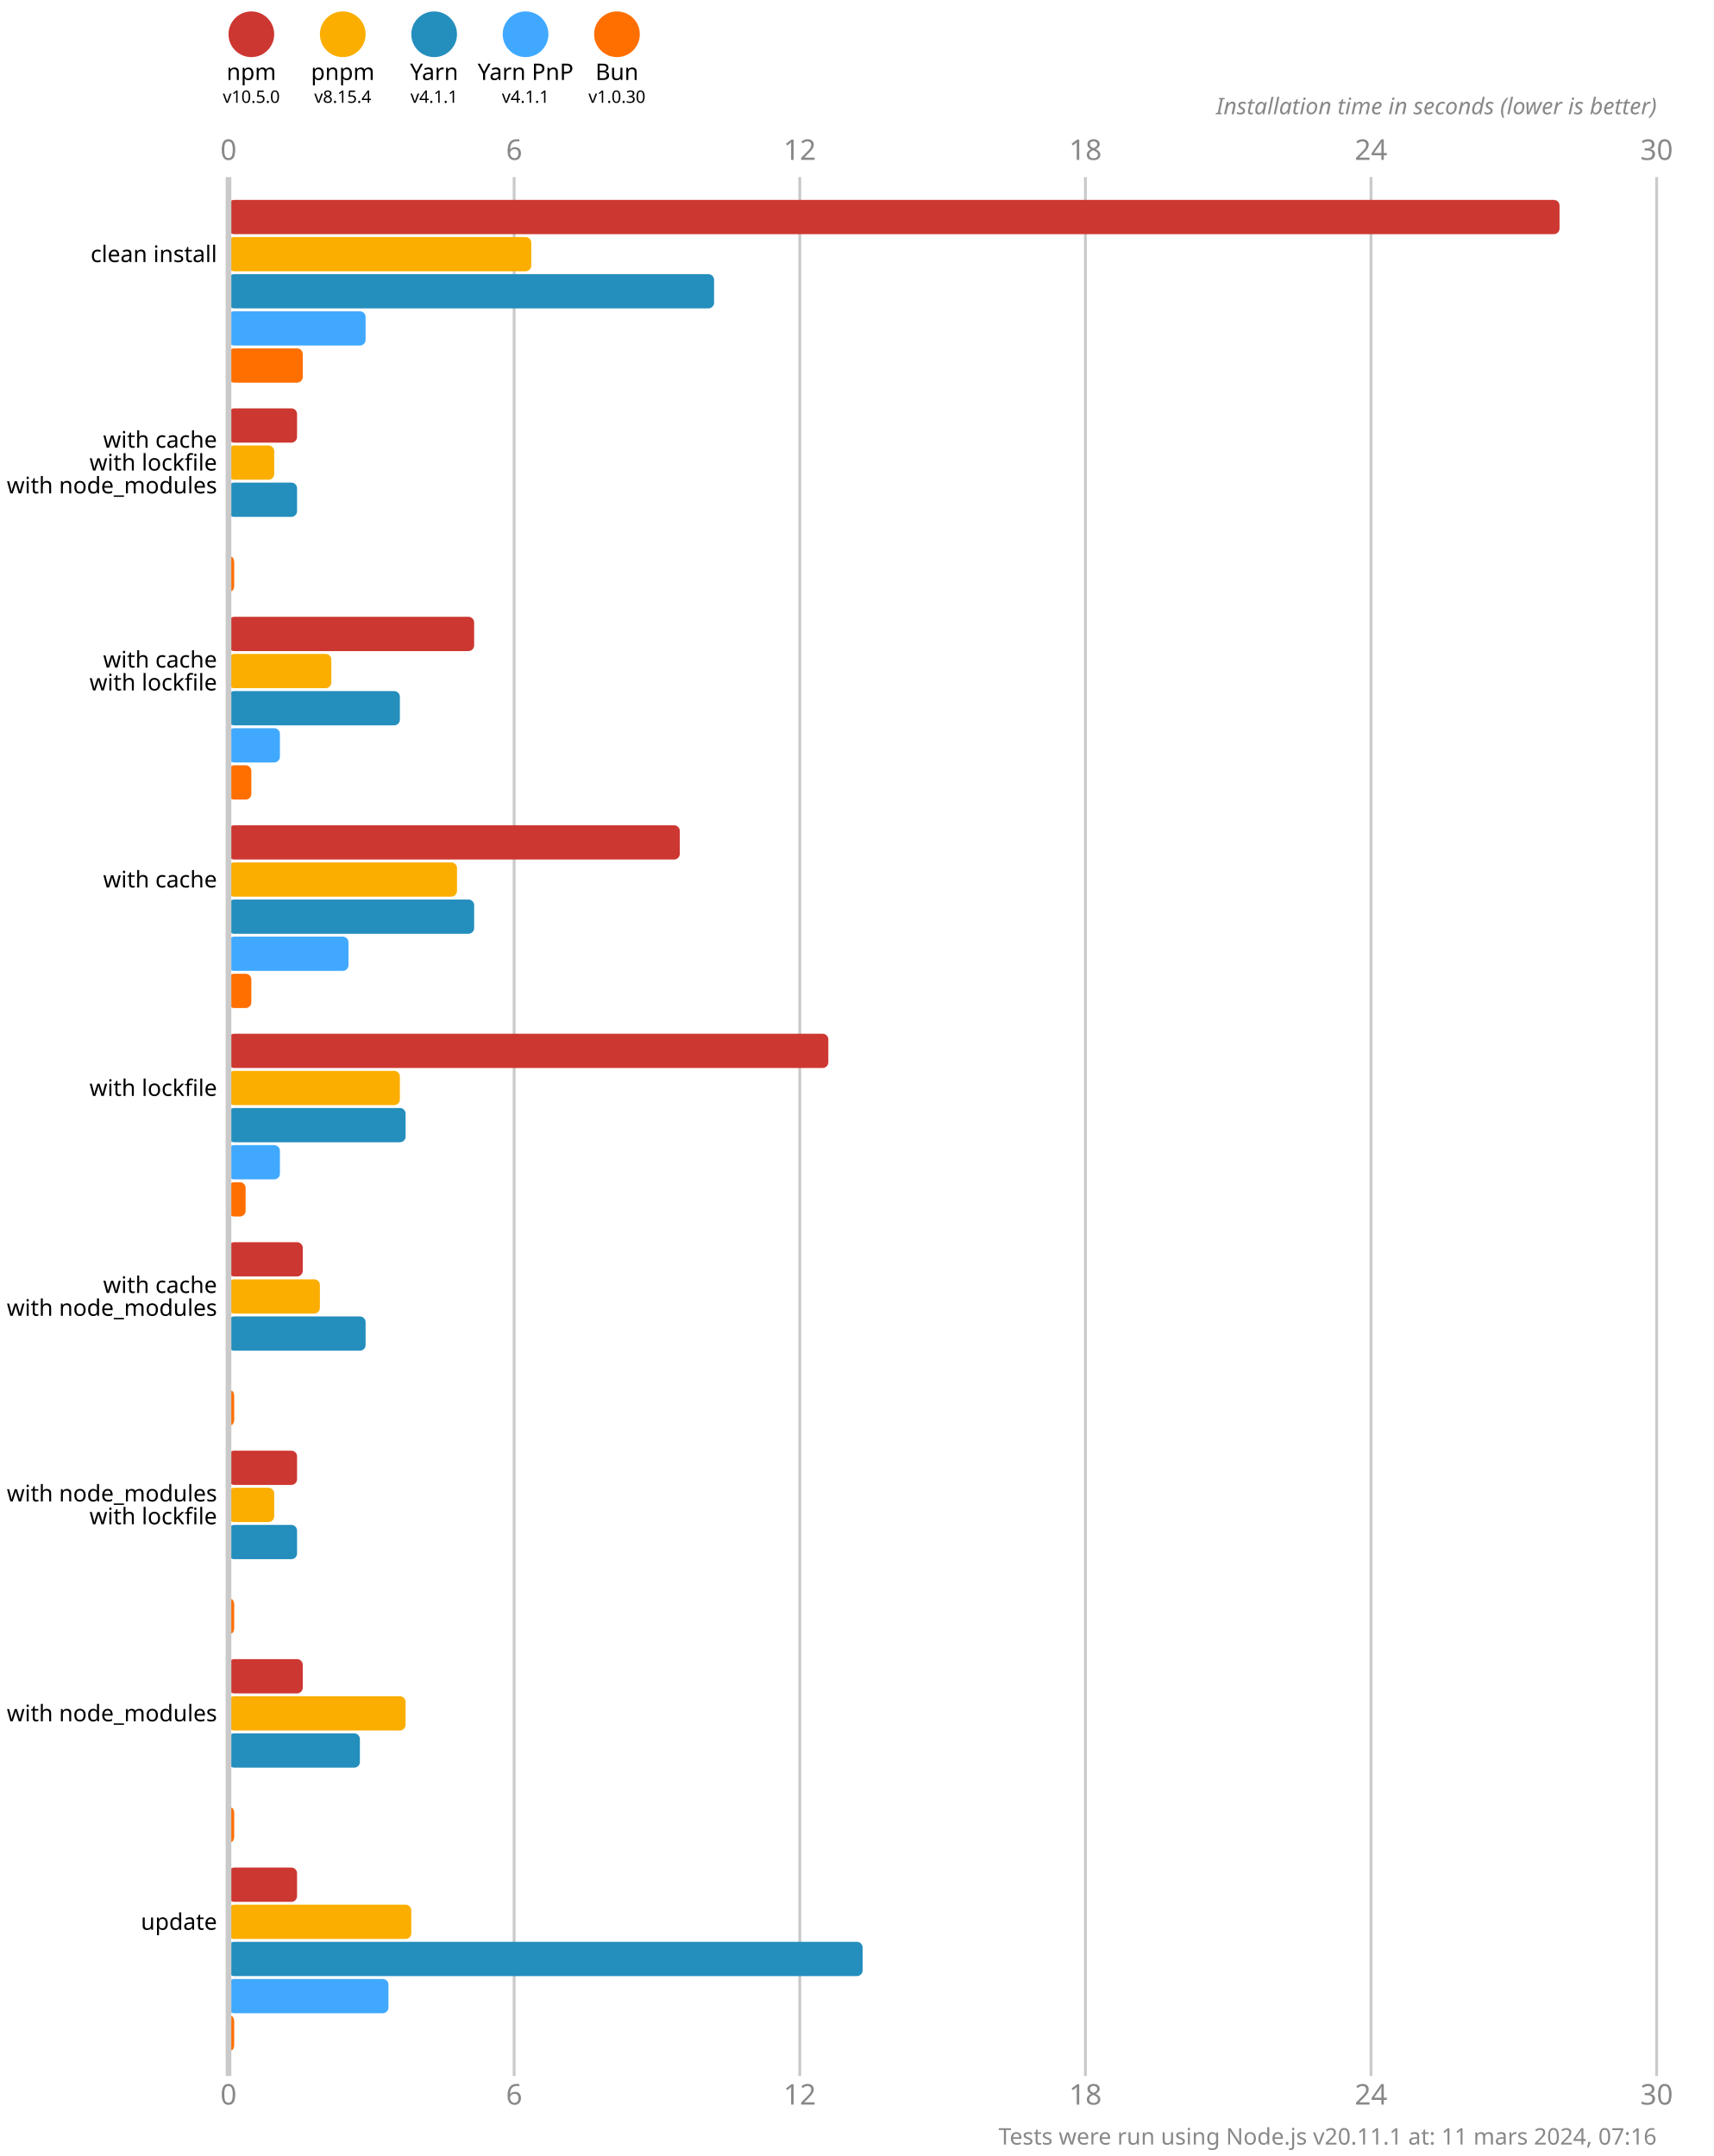
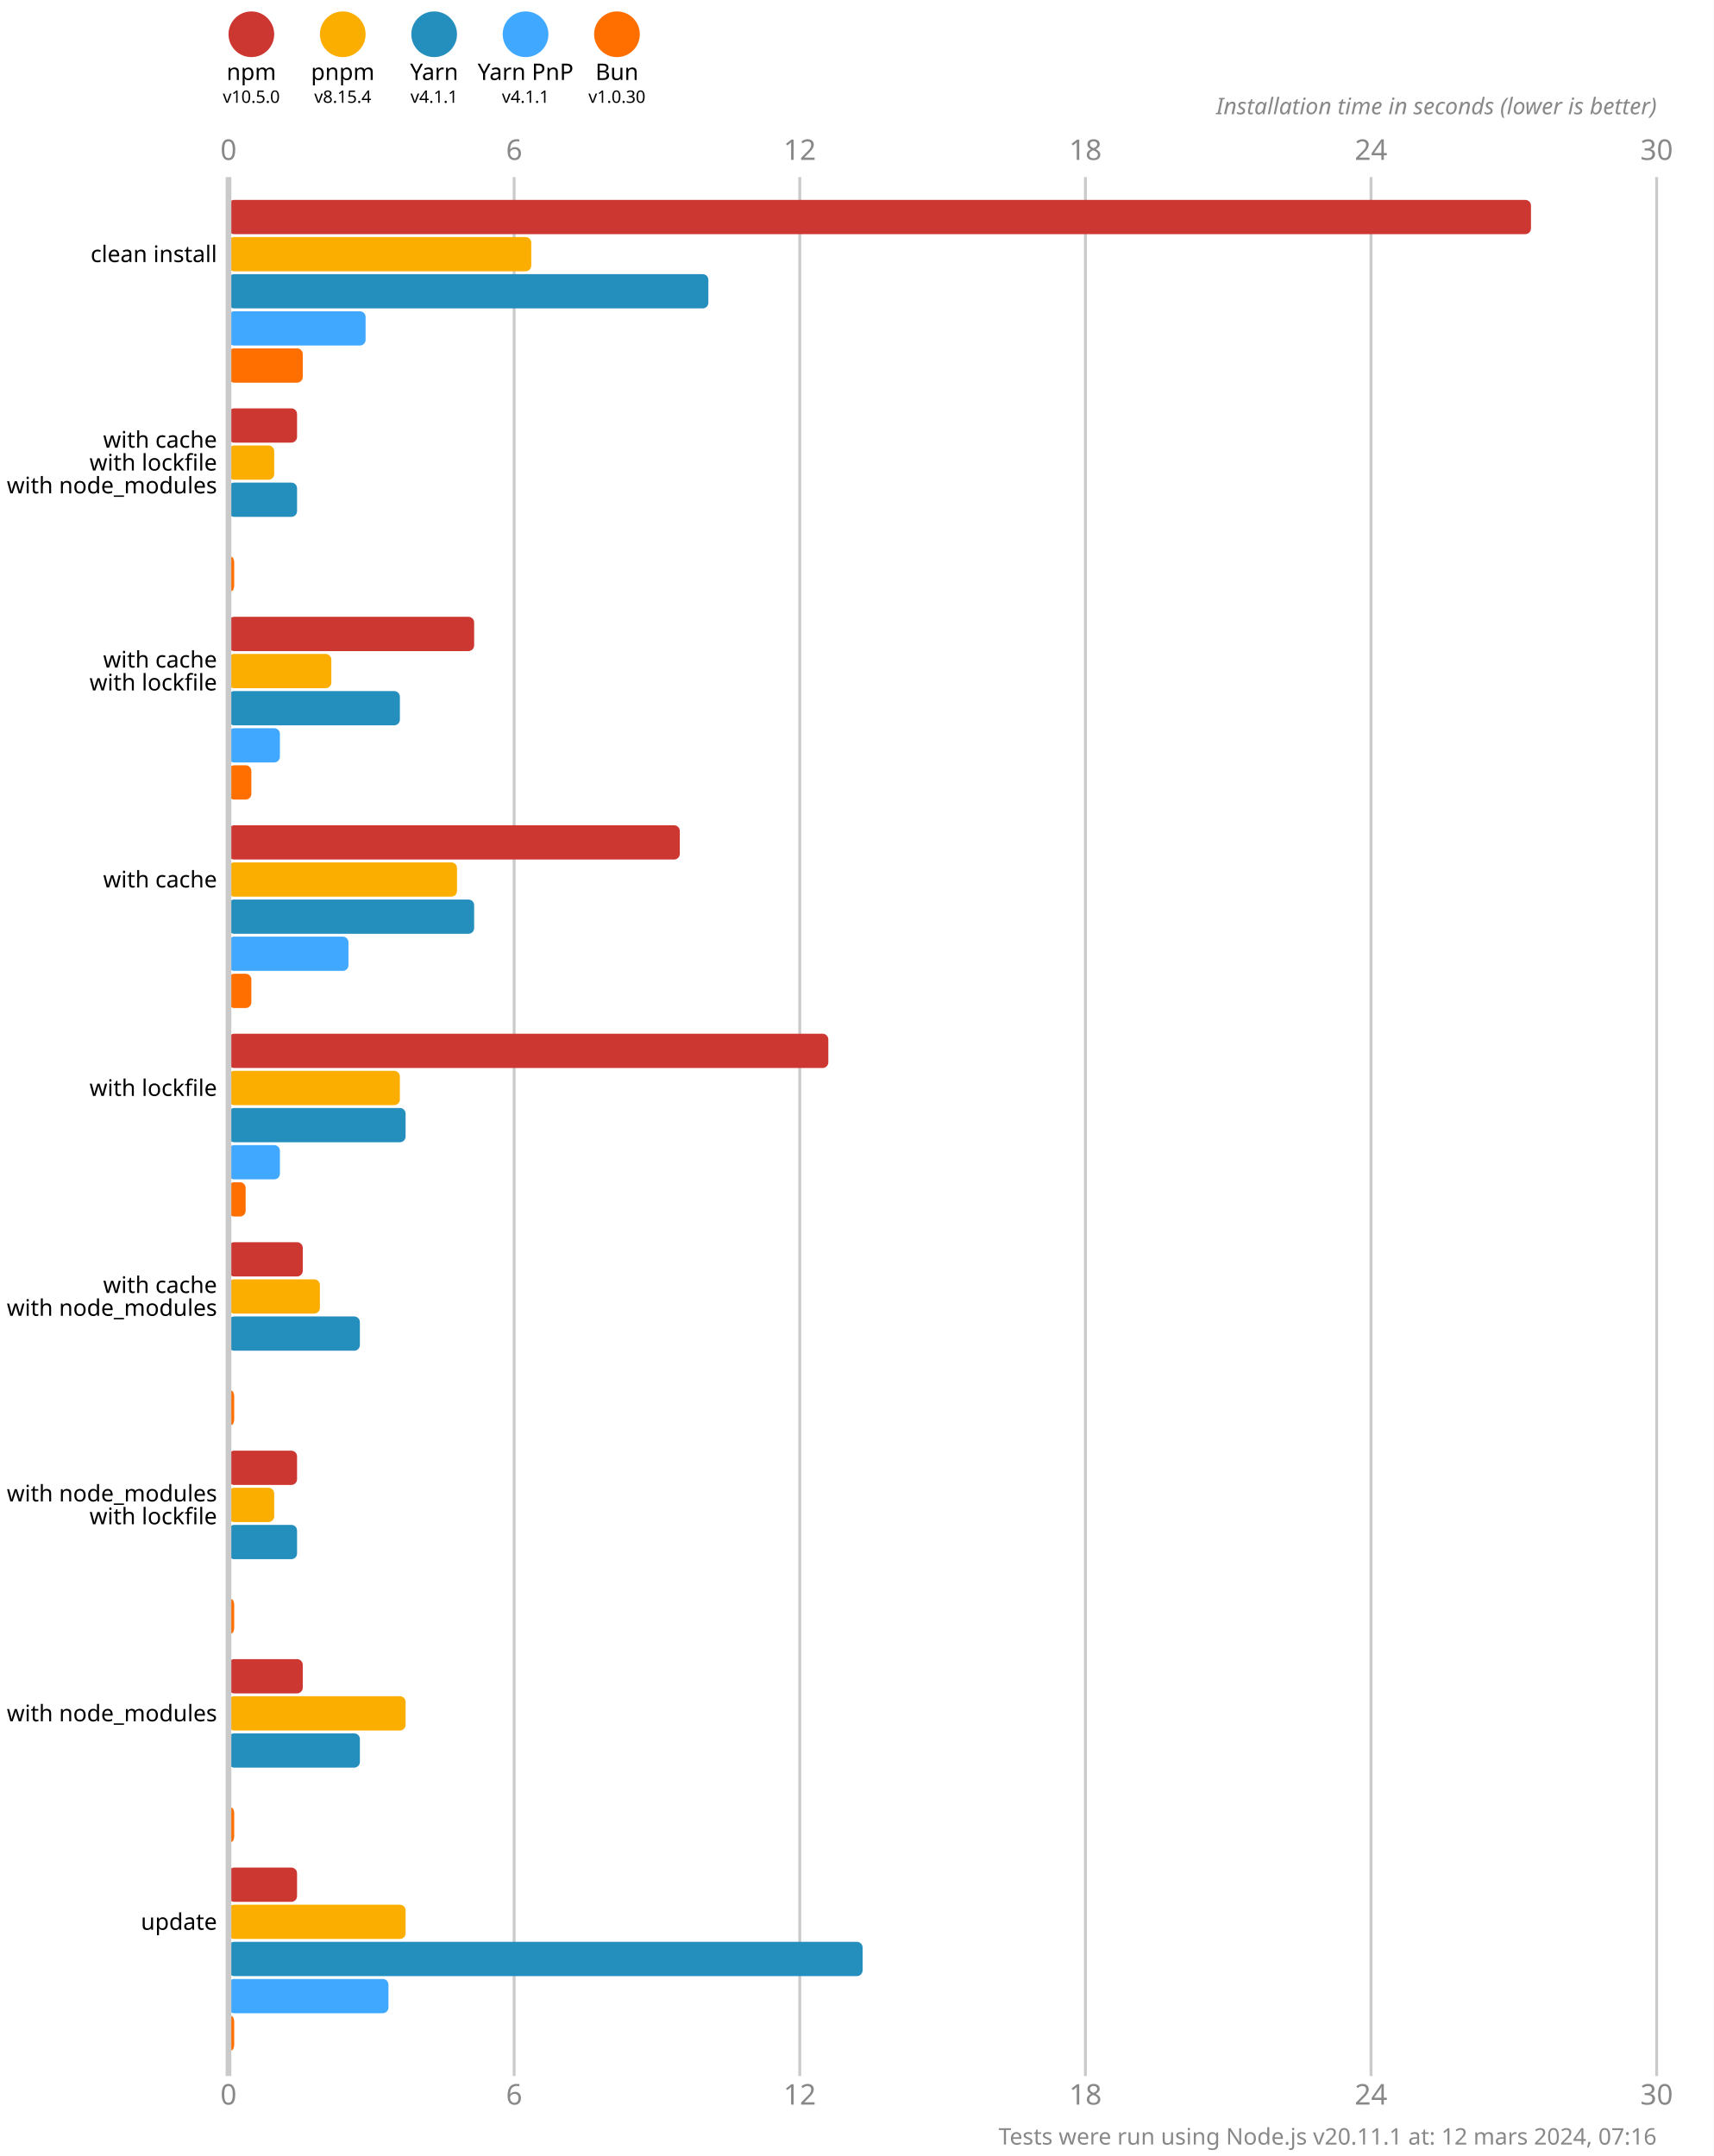
<svg xmlns="http://www.w3.org/2000/svg" version="1.1" viewBox="0 0 300 377.5">
  <style>
    .font { font-family: sans-serif; }
    .s3 { font-size: 3px; }
    .s4 { font-size: 4px; }
    .s5 { font-size: 5px; }
    .line { stroke: #cacaca; }
    .width { stroke-width: 0.5; }
    .text { fill: #888; }
  </style>
  <rect x="0" y="0" width="300" height="377.5" fill="#fff" />
  <circle cx="44" cy="6" r="4" fill="#cd3731" />
  <text x="44" y="14" class="font s4" text-anchor="middle">npm</text>
  <text x="44" y="18" class="font s3" text-anchor="middle">v10.5.0</text>
  <circle cx="60" cy="6" r="4" fill="#fbae00" />
  <text x="60" y="14" class="font s4" text-anchor="middle">pnpm</text>
  <text x="60" y="18" class="font s3" text-anchor="middle">v8.15.4</text>
  <circle cx="76" cy="6" r="4" fill="#248ebd" />
  <text x="76" y="14" class="font s4" text-anchor="middle">Yarn</text>
  <text x="76" y="18" class="font s3" text-anchor="middle">v4.1.1</text>
  <circle cx="92" cy="6" r="4" fill="#40a9ff" />
  <text x="92" y="14" class="font s4" text-anchor="middle">Yarn PnP</text>
  <text x="92" y="18" class="font s3" text-anchor="middle">v4.1.1</text>
  <circle cx="108" cy="6" r="4" fill="#ff6f00" />
  <text x="108" y="14" class="font s4" text-anchor="middle">Bun</text>
  <text x="108" y="18" class="font s3" text-anchor="middle">v1.0.30</text>
  <text x="40" y="28" class="font s5 text" text-anchor="middle">0</text>
  <text x="40" y="368.5" class="font s5 text" text-anchor="middle">0</text>
  <line x1="90" y1="31" x2="90" y2="363.5" class="line width" />
  <text x="90" y="28" class="font s5 text" text-anchor="middle">6</text>
  <text x="90" y="368.5" class="font s5 text" text-anchor="middle">6</text>
  <line x1="140" y1="31" x2="140" y2="363.5" class="line width" />
  <text x="140" y="28" class="font s5 text" text-anchor="middle">12</text>
  <text x="140" y="368.5" class="font s5 text" text-anchor="middle">12</text>
  <line x1="190" y1="31" x2="190" y2="363.5" class="line width" />
  <text x="190" y="28" class="font s5 text" text-anchor="middle">18</text>
  <text x="190" y="368.5" class="font s5 text" text-anchor="middle">18</text>
  <line x1="240" y1="31" x2="240" y2="363.5" class="line width" />
  <text x="240" y="28" class="font s5 text" text-anchor="middle">24</text>
  <text x="240" y="368.5" class="font s5 text" text-anchor="middle">24</text>
  <line x1="290" y1="31" x2="290" y2="363.5" class="line width" />
  <text x="290" y="28" class="font s5 text" text-anchor="middle">30</text>
  <text x="290" y="368.5" class="font s5 text" text-anchor="middle">30</text>
  <text x="290" y="20" class="font s4 text" font-style="italic" text-anchor="end">Installation time in seconds (lower is better)</text>
-   <rect x="40" y="35" width="233" height="6" fill="#cd3731" rx="1" ry="1" />
+   <rect x="40" y="35" width="228" height="6" fill="#cd3731" rx="1" ry="1" />
  <rect x="40" y="41.5" width="53" height="6" fill="#fbae00" rx="1" ry="1" />
-   <rect x="40" y="48" width="85" height="6" fill="#248ebd" rx="1" ry="1" />
+   <rect x="40" y="48" width="84" height="6" fill="#248ebd" rx="1" ry="1" />
  <rect x="40" y="54.5" width="24" height="6" fill="#40a9ff" rx="1" ry="1" />
  <rect x="40" y="61" width="13" height="6" fill="#ff6f00" rx="1" ry="1" />
  <rect x="40" y="71.5" width="12" height="6" fill="#cd3731" rx="1" ry="1" />
  <rect x="40" y="78" width="8" height="6" fill="#fbae00" rx="1" ry="1" />
  <rect x="40" y="84.5" width="12" height="6" fill="#248ebd" rx="1" ry="1" />
  <rect x="40" y="91" width="0" height="6" fill="#40a9ff" rx="1" ry="1" />
  <rect x="40" y="97.5" width="1" height="6" fill="#ff6f00" rx="1" ry="1" />
  <rect x="40" y="108" width="43" height="6" fill="#cd3731" rx="1" ry="1" />
  <rect x="40" y="114.5" width="18" height="6" fill="#fbae00" rx="1" ry="1" />
  <rect x="40" y="121" width="30" height="6" fill="#248ebd" rx="1" ry="1" />
  <rect x="40" y="127.5" width="9" height="6" fill="#40a9ff" rx="1" ry="1" />
  <rect x="40" y="134" width="4" height="6" fill="#ff6f00" rx="1" ry="1" />
  <rect x="40" y="144.5" width="79" height="6" fill="#cd3731" rx="1" ry="1" />
  <rect x="40" y="151" width="40" height="6" fill="#fbae00" rx="1" ry="1" />
  <rect x="40" y="157.5" width="43" height="6" fill="#248ebd" rx="1" ry="1" />
  <rect x="40" y="164" width="21" height="6" fill="#40a9ff" rx="1" ry="1" />
  <rect x="40" y="170.5" width="4" height="6" fill="#ff6f00" rx="1" ry="1" />
  <rect x="40" y="181" width="105" height="6" fill="#cd3731" rx="1" ry="1" />
  <rect x="40" y="187.5" width="30" height="6" fill="#fbae00" rx="1" ry="1" />
  <rect x="40" y="194" width="31" height="6" fill="#248ebd" rx="1" ry="1" />
  <rect x="40" y="200.5" width="9" height="6" fill="#40a9ff" rx="1" ry="1" />
  <rect x="40" y="207" width="3" height="6" fill="#ff6f00" rx="1" ry="1" />
  <rect x="40" y="217.5" width="13" height="6" fill="#cd3731" rx="1" ry="1" />
  <rect x="40" y="224" width="16" height="6" fill="#fbae00" rx="1" ry="1" />
-   <rect x="40" y="230.5" width="24" height="6" fill="#248ebd" rx="1" ry="1" />
+   <rect x="40" y="230.5" width="23" height="6" fill="#248ebd" rx="1" ry="1" />
  <rect x="40" y="237" width="0" height="6" fill="#40a9ff" rx="1" ry="1" />
  <rect x="40" y="243.5" width="1" height="6" fill="#ff6f00" rx="1" ry="1" />
  <rect x="40" y="254" width="12" height="6" fill="#cd3731" rx="1" ry="1" />
  <rect x="40" y="260.5" width="8" height="6" fill="#fbae00" rx="1" ry="1" />
  <rect x="40" y="267" width="12" height="6" fill="#248ebd" rx="1" ry="1" />
  <rect x="40" y="273.5" width="0" height="6" fill="#40a9ff" rx="1" ry="1" />
  <rect x="40" y="280" width="1" height="6" fill="#ff6f00" rx="1" ry="1" />
  <rect x="40" y="290.5" width="13" height="6" fill="#cd3731" rx="1" ry="1" />
  <rect x="40" y="297" width="31" height="6" fill="#fbae00" rx="1" ry="1" />
  <rect x="40" y="303.5" width="23" height="6" fill="#248ebd" rx="1" ry="1" />
  <rect x="40" y="310" width="0" height="6" fill="#40a9ff" rx="1" ry="1" />
  <rect x="40" y="316.5" width="1" height="6" fill="#ff6f00" rx="1" ry="1" />
  <rect x="40" y="327" width="12" height="6" fill="#cd3731" rx="1" ry="1" />
-   <rect x="40" y="333.5" width="32" height="6" fill="#fbae00" rx="1" ry="1" />
+   <rect x="40" y="333.5" width="31" height="6" fill="#fbae00" rx="1" ry="1" />
  <rect x="40" y="340" width="111" height="6" fill="#248ebd" rx="1" ry="1" />
  <rect x="40" y="346.5" width="28" height="6" fill="#40a9ff" rx="1" ry="1" />
  <rect x="40" y="353" width="1" height="6" fill="#ff6f00" rx="1" ry="1" />
  <line x1="40" y1="31" x2="40" y2="363.5" class="line" />
  <text x="38" y="44.5" class="font s4" dominant-baseline="middle" text-anchor="end">clean install</text>
  <text x="38" y="77" class="font s4" dominant-baseline="middle" text-anchor="end">with cache</text>
  <text x="38" y="81" class="font s4" dominant-baseline="middle" text-anchor="end">with lockfile</text>
  <text x="38" y="85" class="font s4" dominant-baseline="middle" text-anchor="end">with node_modules</text>
  <text x="38" y="115.5" class="font s4" dominant-baseline="middle" text-anchor="end">with cache</text>
  <text x="38" y="119.5" class="font s4" dominant-baseline="middle" text-anchor="end">with lockfile</text>
  <text x="38" y="154" class="font s4" dominant-baseline="middle" text-anchor="end">with cache</text>
  <text x="38" y="190.5" class="font s4" dominant-baseline="middle" text-anchor="end">with lockfile</text>
  <text x="38" y="225" class="font s4" dominant-baseline="middle" text-anchor="end">with cache</text>
  <text x="38" y="229" class="font s4" dominant-baseline="middle" text-anchor="end">with node_modules</text>
  <text x="38" y="261.5" class="font s4" dominant-baseline="middle" text-anchor="end">with node_modules</text>
  <text x="38" y="265.5" class="font s4" dominant-baseline="middle" text-anchor="end">with lockfile</text>
  <text x="38" y="300" class="font s4" dominant-baseline="middle" text-anchor="end">with node_modules</text>
  <text x="38" y="336.5" class="font s4" dominant-baseline="middle" text-anchor="end">update</text>
-   <text x="290" y="375.5" class="font s4 text" text-anchor="end">Tests were run using Node.js v20.11.1 at: 11 mars 2024, 07:16</text>
+   <text x="290" y="375.5" class="font s4 text" text-anchor="end">Tests were run using Node.js v20.11.1 at: 12 mars 2024, 07:16</text>
</svg>
